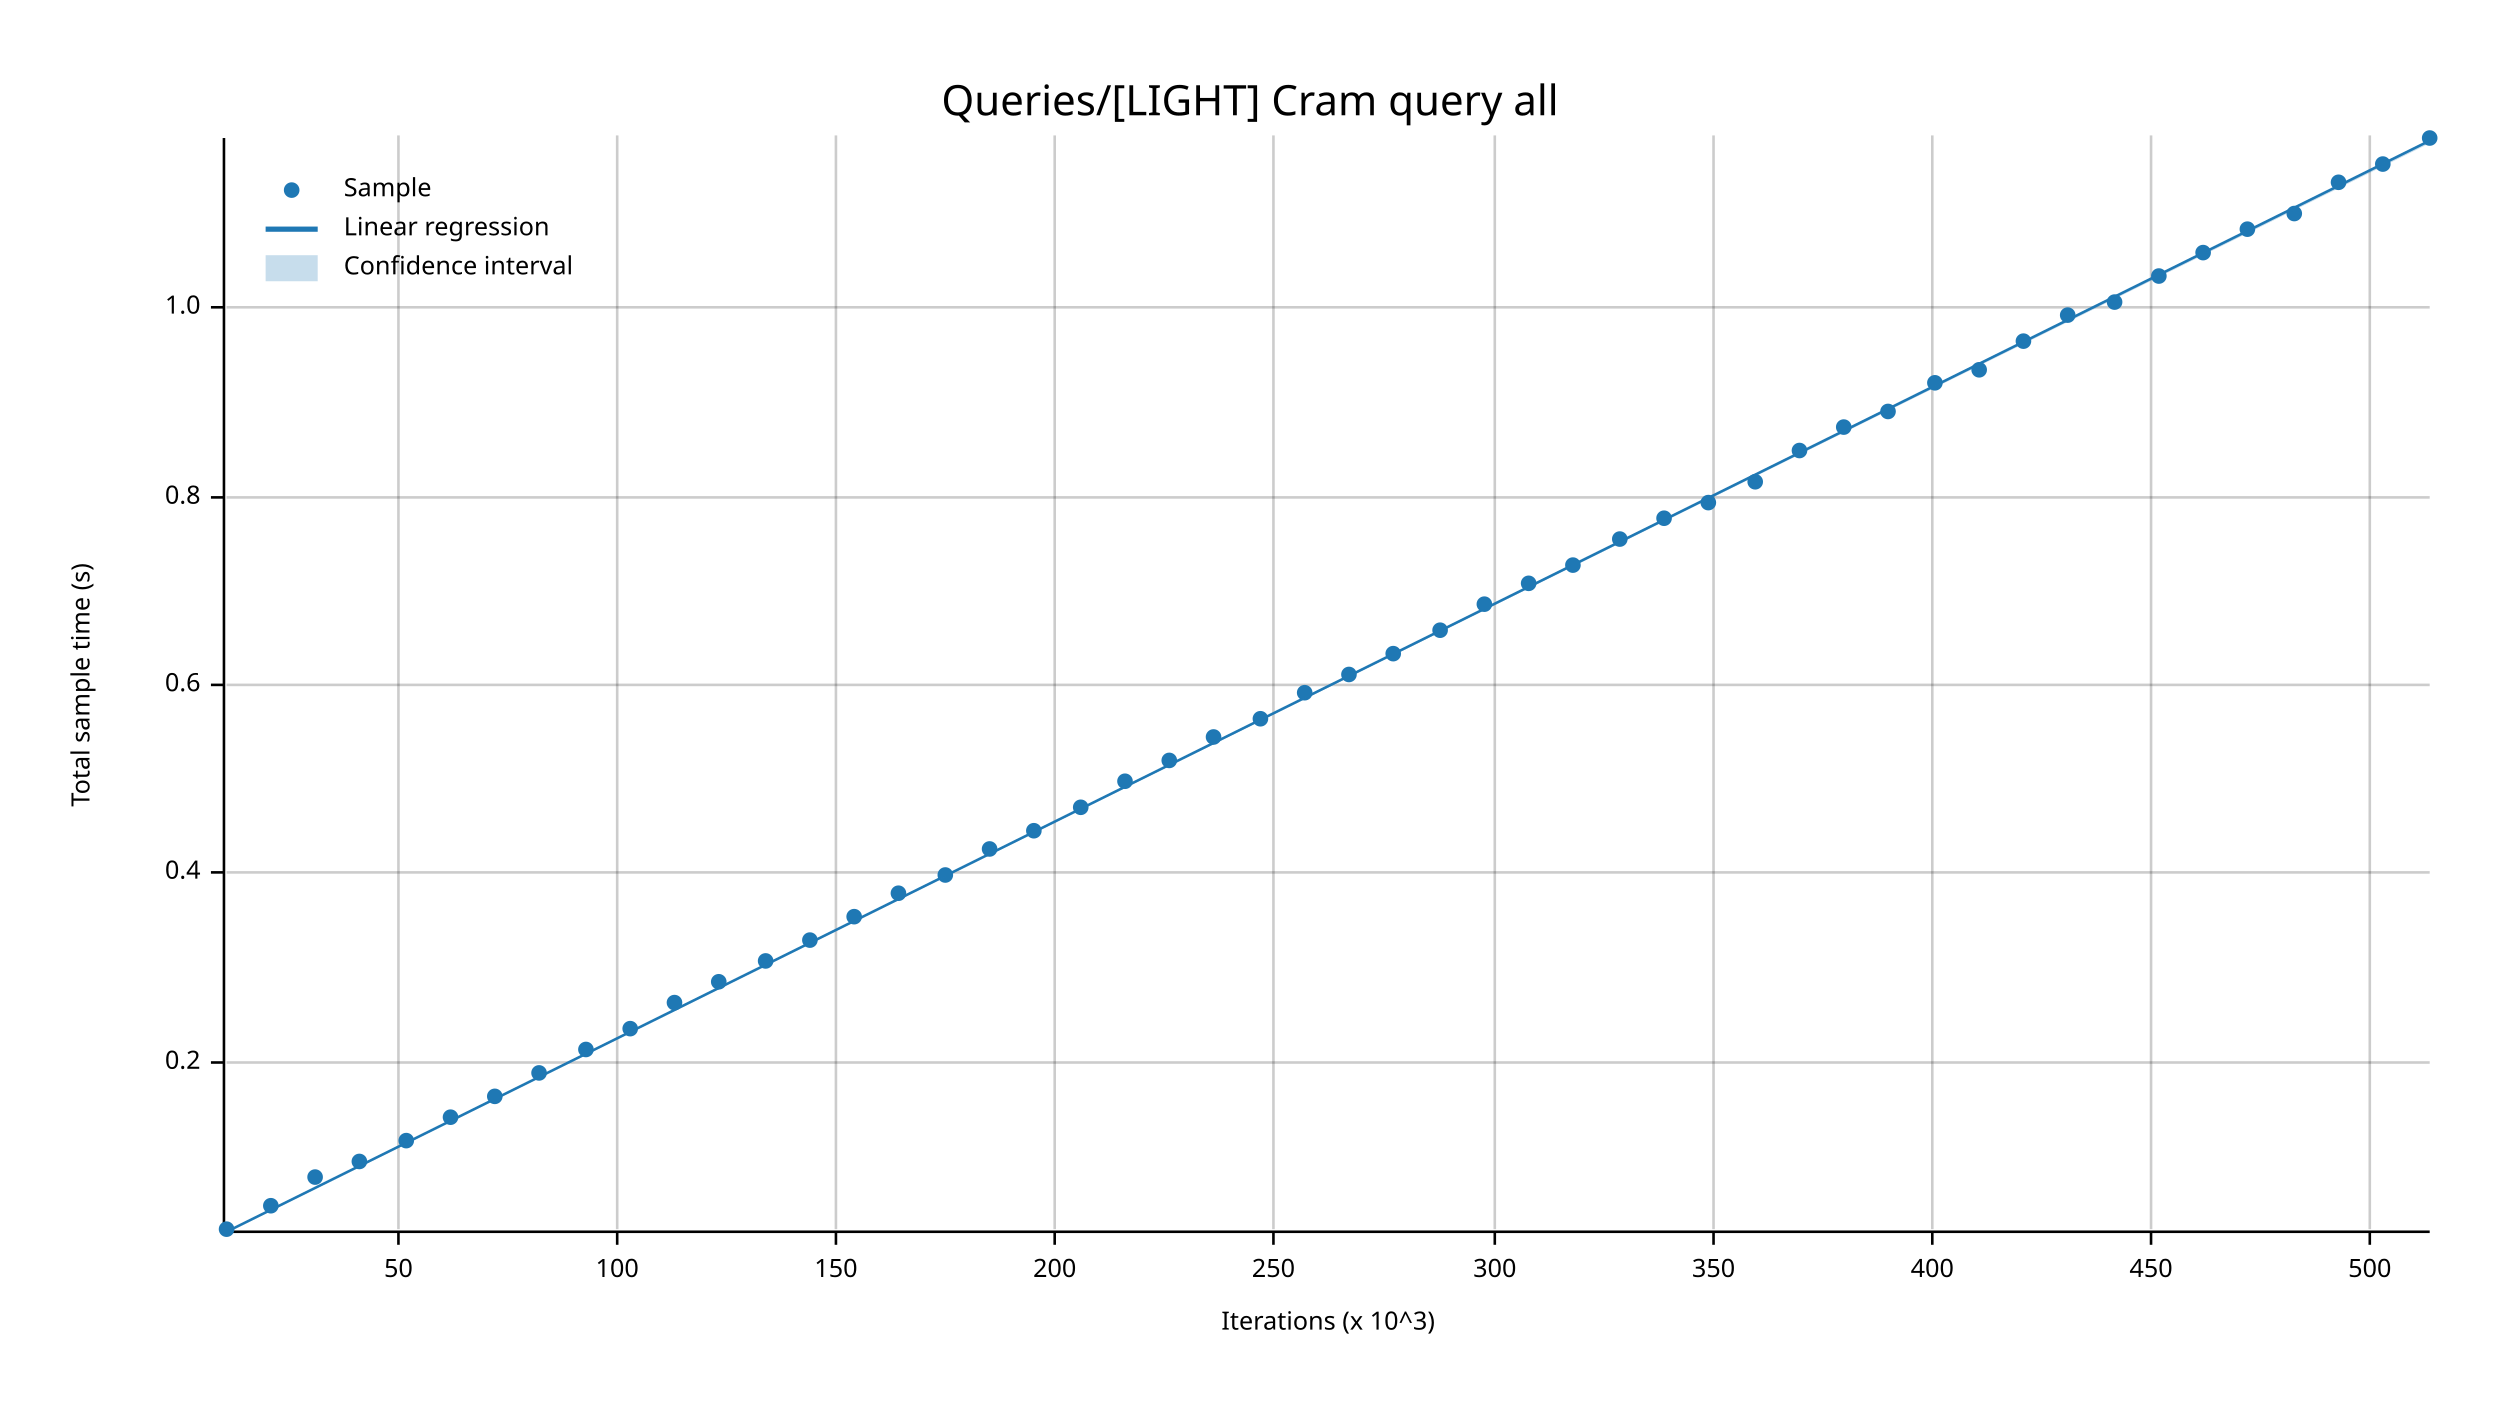
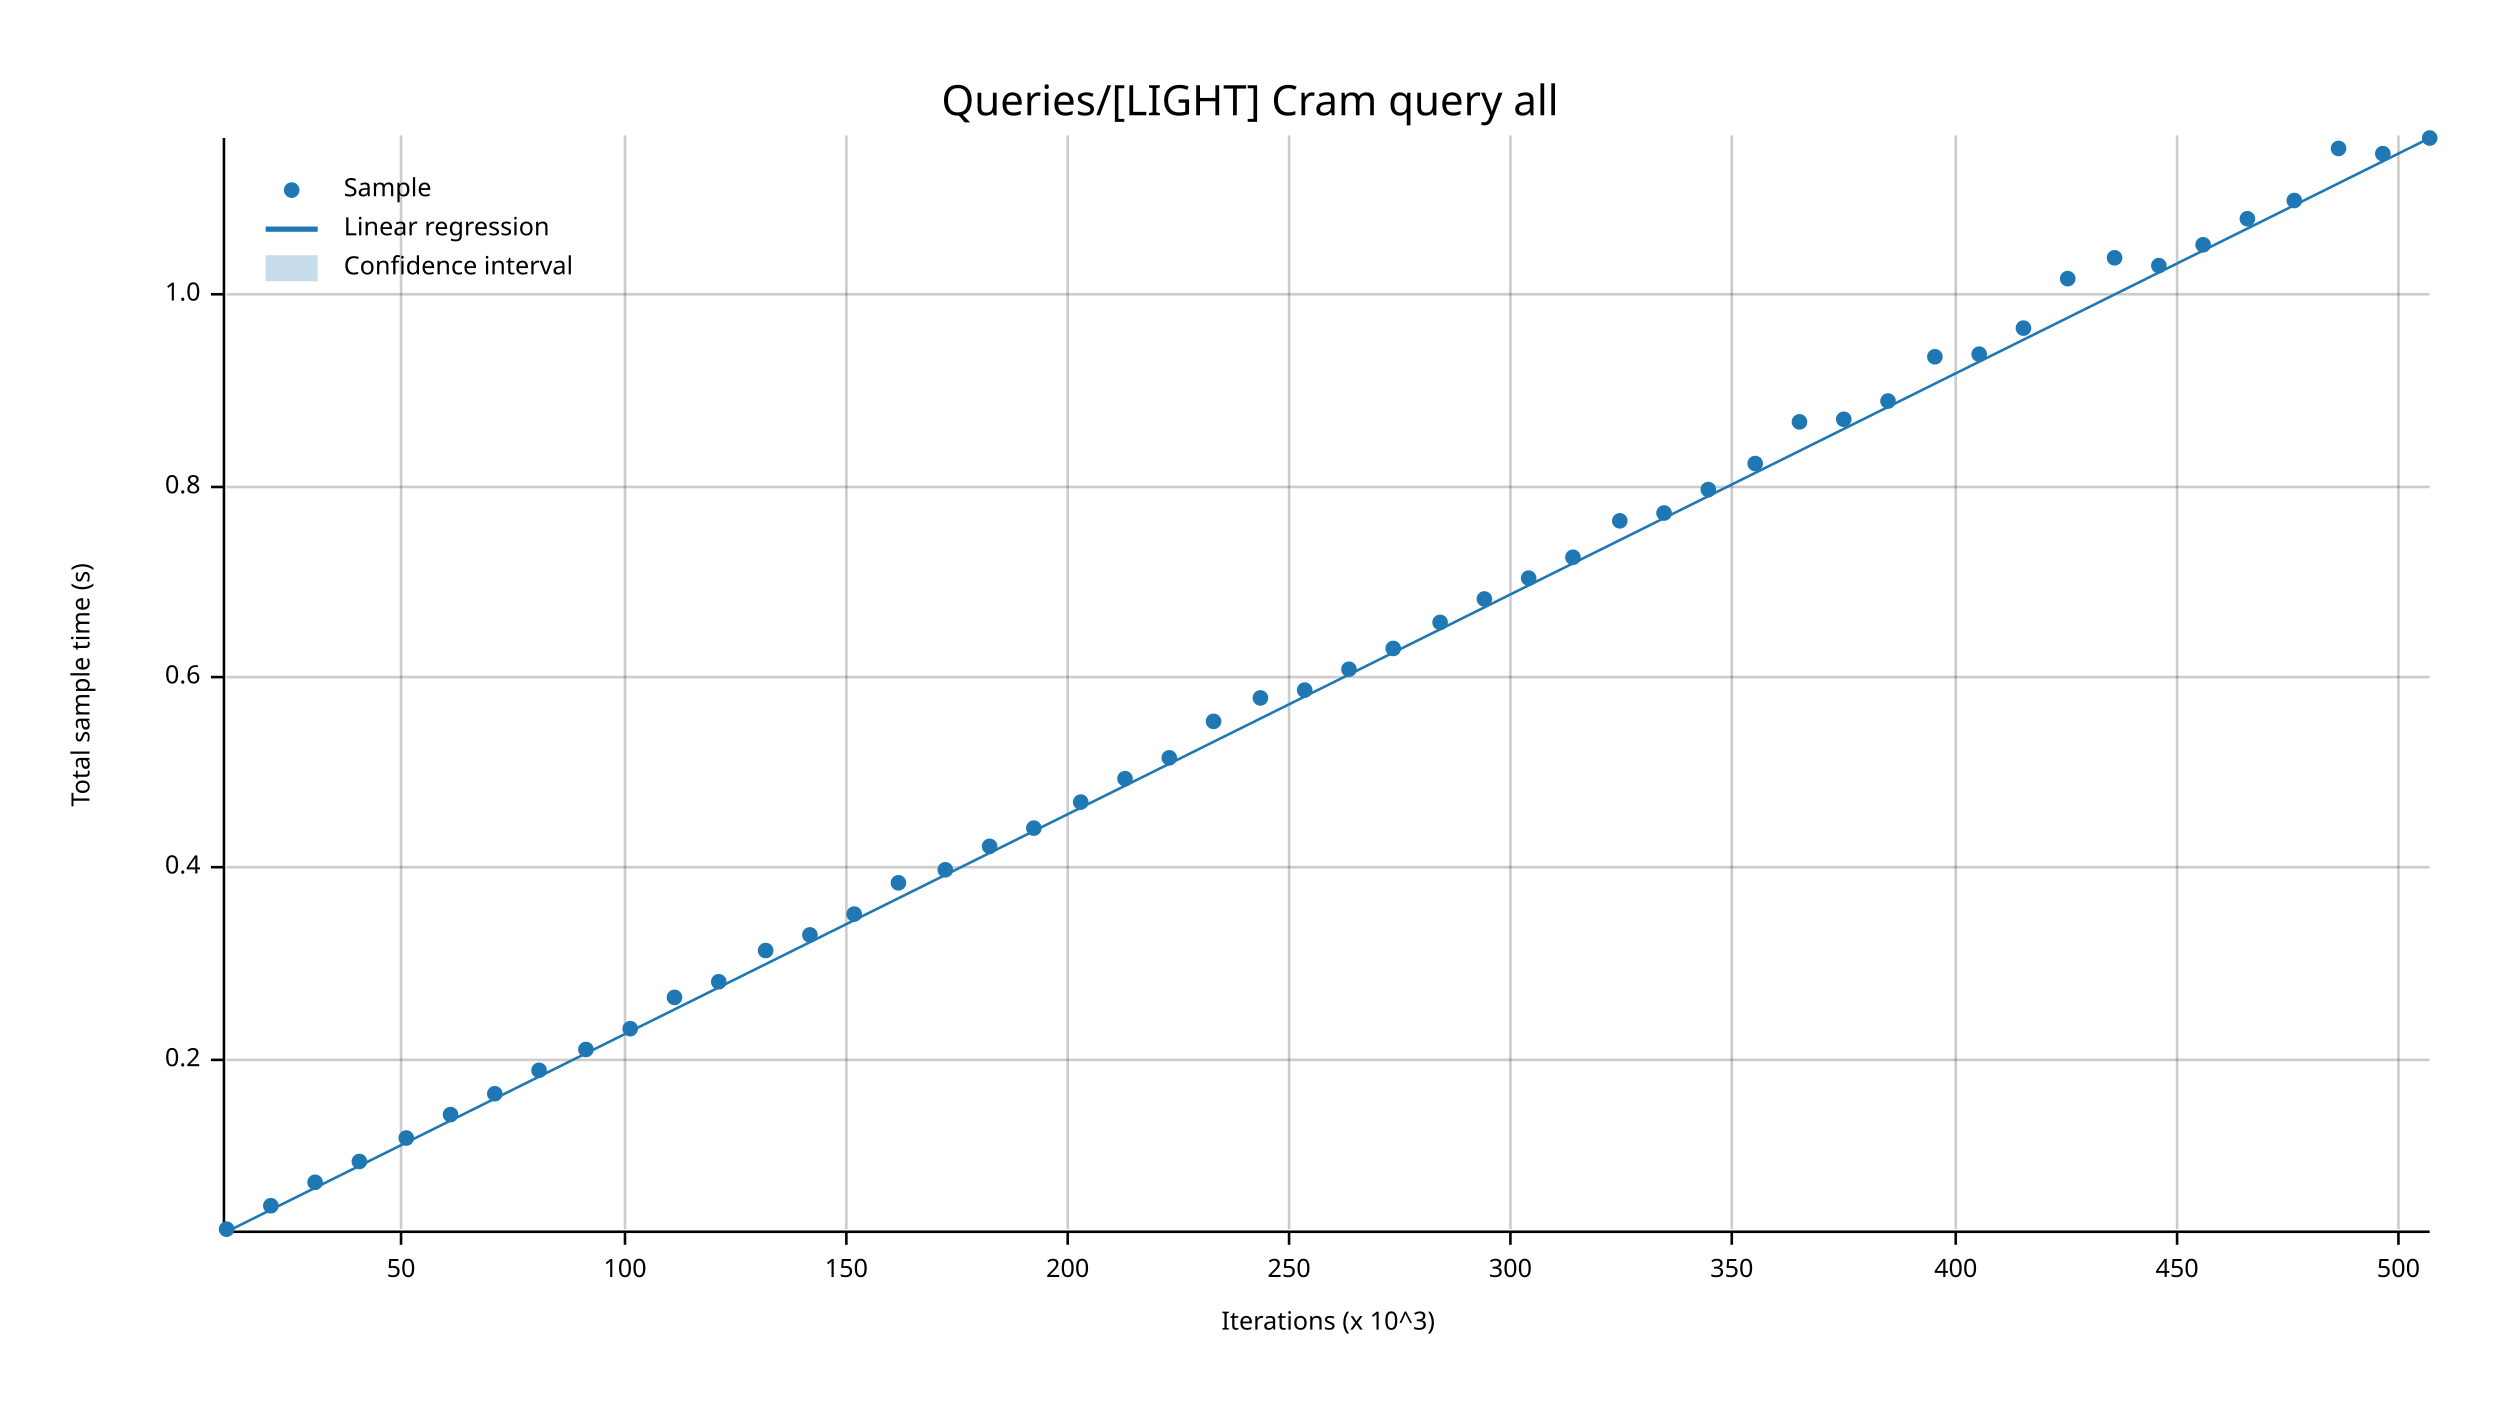
<svg xmlns="http://www.w3.org/2000/svg" width="960" height="540" viewBox="0 0 960 540">
  <text x="480" y="32" dy="0.76em" text-anchor="middle" font-family="sans-serif" font-size="16.129" opacity="1" fill="#000000">
Queries/[LIGHT] Cram query all
</text>
  <text x="27" y="263" dy="0.76em" text-anchor="middle" font-family="sans-serif" font-size="9.677" opacity="1" fill="#000000" transform="rotate(270, 27, 263)">
Total sample time (s)
</text>
  <text x="510" y="513" dy="-0.5ex" text-anchor="middle" font-family="sans-serif" font-size="9.677" opacity="1" fill="#000000">
Iterations (x 10^3)
</text>
-   <line opacity="0.2" stroke="#000000" stroke-width="1" x1="153" y1="472" x2="153" y2="52" />
-   <line opacity="0.2" stroke="#000000" stroke-width="1" x1="237" y1="472" x2="237" y2="52" />
-   <line opacity="0.2" stroke="#000000" stroke-width="1" x1="321" y1="472" x2="321" y2="52" />
-   <line opacity="0.2" stroke="#000000" stroke-width="1" x1="405" y1="472" x2="405" y2="52" />
-   <line opacity="0.2" stroke="#000000" stroke-width="1" x1="489" y1="472" x2="489" y2="52" />
-   <line opacity="0.2" stroke="#000000" stroke-width="1" x1="574" y1="472" x2="574" y2="52" />
-   <line opacity="0.2" stroke="#000000" stroke-width="1" x1="658" y1="472" x2="658" y2="52" />
-   <line opacity="0.2" stroke="#000000" stroke-width="1" x1="742" y1="472" x2="742" y2="52" />
-   <line opacity="0.2" stroke="#000000" stroke-width="1" x1="826" y1="472" x2="826" y2="52" />
-   <line opacity="0.2" stroke="#000000" stroke-width="1" x1="910" y1="472" x2="910" y2="52" />
-   <line opacity="0.2" stroke="#000000" stroke-width="1" x1="87" y1="408" x2="933" y2="408" />
-   <line opacity="0.2" stroke="#000000" stroke-width="1" x1="87" y1="335" x2="933" y2="335" />
-   <line opacity="0.2" stroke="#000000" stroke-width="1" x1="87" y1="263" x2="933" y2="263" />
-   <line opacity="0.2" stroke="#000000" stroke-width="1" x1="87" y1="191" x2="933" y2="191" />
-   <line opacity="0.2" stroke="#000000" stroke-width="1" x1="87" y1="118" x2="933" y2="118" />
+   <line opacity="0.2" stroke="#000000" stroke-width="1" x1="154" y1="472" x2="154" y2="52" />
+   <line opacity="0.2" stroke="#000000" stroke-width="1" x1="240" y1="472" x2="240" y2="52" />
+   <line opacity="0.2" stroke="#000000" stroke-width="1" x1="325" y1="472" x2="325" y2="52" />
+   <line opacity="0.2" stroke="#000000" stroke-width="1" x1="410" y1="472" x2="410" y2="52" />
+   <line opacity="0.2" stroke="#000000" stroke-width="1" x1="495" y1="472" x2="495" y2="52" />
+   <line opacity="0.2" stroke="#000000" stroke-width="1" x1="580" y1="472" x2="580" y2="52" />
+   <line opacity="0.2" stroke="#000000" stroke-width="1" x1="665" y1="472" x2="665" y2="52" />
+   <line opacity="0.2" stroke="#000000" stroke-width="1" x1="751" y1="472" x2="751" y2="52" />
+   <line opacity="0.2" stroke="#000000" stroke-width="1" x1="836" y1="472" x2="836" y2="52" />
+   <line opacity="0.2" stroke="#000000" stroke-width="1" x1="921" y1="472" x2="921" y2="52" />
+   <line opacity="0.2" stroke="#000000" stroke-width="1" x1="87" y1="407" x2="933" y2="407" />
+   <line opacity="0.2" stroke="#000000" stroke-width="1" x1="87" y1="333" x2="933" y2="333" />
+   <line opacity="0.2" stroke="#000000" stroke-width="1" x1="87" y1="260" x2="933" y2="260" />
+   <line opacity="0.2" stroke="#000000" stroke-width="1" x1="87" y1="187" x2="933" y2="187" />
+   <line opacity="0.2" stroke="#000000" stroke-width="1" x1="87" y1="113" x2="933" y2="113" />
  <polyline fill="none" opacity="1" stroke="#000000" stroke-width="1" points="86,53 86,473 " />
-   <text x="77" y="408" dy="0.5ex" text-anchor="end" font-family="sans-serif" font-size="9.677" opacity="1" fill="#000000">
+   <text x="77" y="407" dy="0.5ex" text-anchor="end" font-family="sans-serif" font-size="9.677" opacity="1" fill="#000000">
0.2
</text>
-   <polyline fill="none" opacity="1" stroke="#000000" stroke-width="1" points="81,408 86,408 " />
-   <text x="77" y="335" dy="0.5ex" text-anchor="end" font-family="sans-serif" font-size="9.677" opacity="1" fill="#000000">
+   <polyline fill="none" opacity="1" stroke="#000000" stroke-width="1" points="81,407 86,407 " />
+   <text x="77" y="333" dy="0.5ex" text-anchor="end" font-family="sans-serif" font-size="9.677" opacity="1" fill="#000000">
0.4
</text>
-   <polyline fill="none" opacity="1" stroke="#000000" stroke-width="1" points="81,335 86,335 " />
-   <text x="77" y="263" dy="0.5ex" text-anchor="end" font-family="sans-serif" font-size="9.677" opacity="1" fill="#000000">
+   <polyline fill="none" opacity="1" stroke="#000000" stroke-width="1" points="81,333 86,333 " />
+   <text x="77" y="260" dy="0.5ex" text-anchor="end" font-family="sans-serif" font-size="9.677" opacity="1" fill="#000000">
0.6
</text>
-   <polyline fill="none" opacity="1" stroke="#000000" stroke-width="1" points="81,263 86,263 " />
-   <text x="77" y="191" dy="0.5ex" text-anchor="end" font-family="sans-serif" font-size="9.677" opacity="1" fill="#000000">
+   <polyline fill="none" opacity="1" stroke="#000000" stroke-width="1" points="81,260 86,260 " />
+   <text x="77" y="187" dy="0.5ex" text-anchor="end" font-family="sans-serif" font-size="9.677" opacity="1" fill="#000000">
0.8
</text>
-   <polyline fill="none" opacity="1" stroke="#000000" stroke-width="1" points="81,191 86,191 " />
-   <text x="77" y="118" dy="0.5ex" text-anchor="end" font-family="sans-serif" font-size="9.677" opacity="1" fill="#000000">
+   <polyline fill="none" opacity="1" stroke="#000000" stroke-width="1" points="81,187 86,187 " />
+   <text x="77" y="113" dy="0.5ex" text-anchor="end" font-family="sans-serif" font-size="9.677" opacity="1" fill="#000000">
1.0
</text>
-   <polyline fill="none" opacity="1" stroke="#000000" stroke-width="1" points="81,118 86,118 " />
+   <polyline fill="none" opacity="1" stroke="#000000" stroke-width="1" points="81,113 86,113 " />
  <polyline fill="none" opacity="1" stroke="#000000" stroke-width="1" points="87,473 933,473 " />
-   <text x="153" y="483" dy="0.76em" text-anchor="middle" font-family="sans-serif" font-size="9.677" opacity="1" fill="#000000">
+   <text x="154" y="483" dy="0.76em" text-anchor="middle" font-family="sans-serif" font-size="9.677" opacity="1" fill="#000000">
50
</text>
-   <polyline fill="none" opacity="1" stroke="#000000" stroke-width="1" points="153,473 153,478 " />
-   <text x="237" y="483" dy="0.76em" text-anchor="middle" font-family="sans-serif" font-size="9.677" opacity="1" fill="#000000">
+   <polyline fill="none" opacity="1" stroke="#000000" stroke-width="1" points="154,473 154,478 " />
+   <text x="240" y="483" dy="0.76em" text-anchor="middle" font-family="sans-serif" font-size="9.677" opacity="1" fill="#000000">
100
</text>
-   <polyline fill="none" opacity="1" stroke="#000000" stroke-width="1" points="237,473 237,478 " />
-   <text x="321" y="483" dy="0.76em" text-anchor="middle" font-family="sans-serif" font-size="9.677" opacity="1" fill="#000000">
+   <polyline fill="none" opacity="1" stroke="#000000" stroke-width="1" points="240,473 240,478 " />
+   <text x="325" y="483" dy="0.76em" text-anchor="middle" font-family="sans-serif" font-size="9.677" opacity="1" fill="#000000">
150
</text>
-   <polyline fill="none" opacity="1" stroke="#000000" stroke-width="1" points="321,473 321,478 " />
-   <text x="405" y="483" dy="0.76em" text-anchor="middle" font-family="sans-serif" font-size="9.677" opacity="1" fill="#000000">
+   <polyline fill="none" opacity="1" stroke="#000000" stroke-width="1" points="325,473 325,478 " />
+   <text x="410" y="483" dy="0.76em" text-anchor="middle" font-family="sans-serif" font-size="9.677" opacity="1" fill="#000000">
200
</text>
-   <polyline fill="none" opacity="1" stroke="#000000" stroke-width="1" points="405,473 405,478 " />
-   <text x="489" y="483" dy="0.76em" text-anchor="middle" font-family="sans-serif" font-size="9.677" opacity="1" fill="#000000">
+   <polyline fill="none" opacity="1" stroke="#000000" stroke-width="1" points="410,473 410,478 " />
+   <text x="495" y="483" dy="0.76em" text-anchor="middle" font-family="sans-serif" font-size="9.677" opacity="1" fill="#000000">
250
</text>
-   <polyline fill="none" opacity="1" stroke="#000000" stroke-width="1" points="489,473 489,478 " />
-   <text x="574" y="483" dy="0.76em" text-anchor="middle" font-family="sans-serif" font-size="9.677" opacity="1" fill="#000000">
+   <polyline fill="none" opacity="1" stroke="#000000" stroke-width="1" points="495,473 495,478 " />
+   <text x="580" y="483" dy="0.76em" text-anchor="middle" font-family="sans-serif" font-size="9.677" opacity="1" fill="#000000">
300
</text>
-   <polyline fill="none" opacity="1" stroke="#000000" stroke-width="1" points="574,473 574,478 " />
-   <text x="658" y="483" dy="0.76em" text-anchor="middle" font-family="sans-serif" font-size="9.677" opacity="1" fill="#000000">
+   <polyline fill="none" opacity="1" stroke="#000000" stroke-width="1" points="580,473 580,478 " />
+   <text x="665" y="483" dy="0.76em" text-anchor="middle" font-family="sans-serif" font-size="9.677" opacity="1" fill="#000000">
350
</text>
-   <polyline fill="none" opacity="1" stroke="#000000" stroke-width="1" points="658,473 658,478 " />
-   <text x="742" y="483" dy="0.76em" text-anchor="middle" font-family="sans-serif" font-size="9.677" opacity="1" fill="#000000">
+   <polyline fill="none" opacity="1" stroke="#000000" stroke-width="1" points="665,473 665,478 " />
+   <text x="751" y="483" dy="0.76em" text-anchor="middle" font-family="sans-serif" font-size="9.677" opacity="1" fill="#000000">
400
</text>
-   <polyline fill="none" opacity="1" stroke="#000000" stroke-width="1" points="742,473 742,478 " />
-   <text x="826" y="483" dy="0.76em" text-anchor="middle" font-family="sans-serif" font-size="9.677" opacity="1" fill="#000000">
+   <polyline fill="none" opacity="1" stroke="#000000" stroke-width="1" points="751,473 751,478 " />
+   <text x="836" y="483" dy="0.76em" text-anchor="middle" font-family="sans-serif" font-size="9.677" opacity="1" fill="#000000">
450
</text>
-   <polyline fill="none" opacity="1" stroke="#000000" stroke-width="1" points="826,473 826,478 " />
-   <text x="910" y="483" dy="0.76em" text-anchor="middle" font-family="sans-serif" font-size="9.677" opacity="1" fill="#000000">
+   <polyline fill="none" opacity="1" stroke="#000000" stroke-width="1" points="836,473 836,478 " />
+   <text x="921" y="483" dy="0.76em" text-anchor="middle" font-family="sans-serif" font-size="9.677" opacity="1" fill="#000000">
500
</text>
-   <polyline fill="none" opacity="1" stroke="#000000" stroke-width="1" points="910,473 910,478 " />
+   <polyline fill="none" opacity="1" stroke="#000000" stroke-width="1" points="921,473 921,478 " />
  <circle cx="87" cy="472" r="3" opacity="1" fill="#1F78B4" stroke="none" stroke-width="1" />
  <circle cx="104" cy="463" r="3" opacity="1" fill="#1F78B4" stroke="none" stroke-width="1" />
-   <circle cx="121" cy="452" r="3" opacity="1" fill="#1F78B4" stroke="none" stroke-width="1" />
+   <circle cx="121" cy="454" r="3" opacity="1" fill="#1F78B4" stroke="none" stroke-width="1" />
  <circle cx="138" cy="446" r="3" opacity="1" fill="#1F78B4" stroke="none" stroke-width="1" />
-   <circle cx="156" cy="438" r="3" opacity="1" fill="#1F78B4" stroke="none" stroke-width="1" />
-   <circle cx="173" cy="429" r="3" opacity="1" fill="#1F78B4" stroke="none" stroke-width="1" />
-   <circle cx="190" cy="421" r="3" opacity="1" fill="#1F78B4" stroke="none" stroke-width="1" />
-   <circle cx="207" cy="412" r="3" opacity="1" fill="#1F78B4" stroke="none" stroke-width="1" />
+   <circle cx="156" cy="437" r="3" opacity="1" fill="#1F78B4" stroke="none" stroke-width="1" />
+   <circle cx="173" cy="428" r="3" opacity="1" fill="#1F78B4" stroke="none" stroke-width="1" />
+   <circle cx="190" cy="420" r="3" opacity="1" fill="#1F78B4" stroke="none" stroke-width="1" />
+   <circle cx="207" cy="411" r="3" opacity="1" fill="#1F78B4" stroke="none" stroke-width="1" />
  <circle cx="225" cy="403" r="3" opacity="1" fill="#1F78B4" stroke="none" stroke-width="1" />
  <circle cx="242" cy="395" r="3" opacity="1" fill="#1F78B4" stroke="none" stroke-width="1" />
-   <circle cx="259" cy="385" r="3" opacity="1" fill="#1F78B4" stroke="none" stroke-width="1" />
+   <circle cx="259" cy="383" r="3" opacity="1" fill="#1F78B4" stroke="none" stroke-width="1" />
  <circle cx="276" cy="377" r="3" opacity="1" fill="#1F78B4" stroke="none" stroke-width="1" />
-   <circle cx="294" cy="369" r="3" opacity="1" fill="#1F78B4" stroke="none" stroke-width="1" />
-   <circle cx="311" cy="361" r="3" opacity="1" fill="#1F78B4" stroke="none" stroke-width="1" />
-   <circle cx="328" cy="352" r="3" opacity="1" fill="#1F78B4" stroke="none" stroke-width="1" />
-   <circle cx="345" cy="343" r="3" opacity="1" fill="#1F78B4" stroke="none" stroke-width="1" />
-   <circle cx="363" cy="336" r="3" opacity="1" fill="#1F78B4" stroke="none" stroke-width="1" />
-   <circle cx="380" cy="326" r="3" opacity="1" fill="#1F78B4" stroke="none" stroke-width="1" />
-   <circle cx="397" cy="319" r="3" opacity="1" fill="#1F78B4" stroke="none" stroke-width="1" />
-   <circle cx="415" cy="310" r="3" opacity="1" fill="#1F78B4" stroke="none" stroke-width="1" />
-   <circle cx="432" cy="300" r="3" opacity="1" fill="#1F78B4" stroke="none" stroke-width="1" />
-   <circle cx="449" cy="292" r="3" opacity="1" fill="#1F78B4" stroke="none" stroke-width="1" />
-   <circle cx="466" cy="283" r="3" opacity="1" fill="#1F78B4" stroke="none" stroke-width="1" />
-   <circle cx="484" cy="276" r="3" opacity="1" fill="#1F78B4" stroke="none" stroke-width="1" />
-   <circle cx="501" cy="266" r="3" opacity="1" fill="#1F78B4" stroke="none" stroke-width="1" />
-   <circle cx="518" cy="259" r="3" opacity="1" fill="#1F78B4" stroke="none" stroke-width="1" />
-   <circle cx="535" cy="251" r="3" opacity="1" fill="#1F78B4" stroke="none" stroke-width="1" />
-   <circle cx="553" cy="242" r="3" opacity="1" fill="#1F78B4" stroke="none" stroke-width="1" />
-   <circle cx="570" cy="232" r="3" opacity="1" fill="#1F78B4" stroke="none" stroke-width="1" />
-   <circle cx="587" cy="224" r="3" opacity="1" fill="#1F78B4" stroke="none" stroke-width="1" />
-   <circle cx="604" cy="217" r="3" opacity="1" fill="#1F78B4" stroke="none" stroke-width="1" />
-   <circle cx="622" cy="207" r="3" opacity="1" fill="#1F78B4" stroke="none" stroke-width="1" />
-   <circle cx="639" cy="199" r="3" opacity="1" fill="#1F78B4" stroke="none" stroke-width="1" />
-   <circle cx="656" cy="193" r="3" opacity="1" fill="#1F78B4" stroke="none" stroke-width="1" />
-   <circle cx="674" cy="185" r="3" opacity="1" fill="#1F78B4" stroke="none" stroke-width="1" />
-   <circle cx="691" cy="173" r="3" opacity="1" fill="#1F78B4" stroke="none" stroke-width="1" />
-   <circle cx="708" cy="164" r="3" opacity="1" fill="#1F78B4" stroke="none" stroke-width="1" />
-   <circle cx="725" cy="158" r="3" opacity="1" fill="#1F78B4" stroke="none" stroke-width="1" />
-   <circle cx="743" cy="147" r="3" opacity="1" fill="#1F78B4" stroke="none" stroke-width="1" />
-   <circle cx="760" cy="142" r="3" opacity="1" fill="#1F78B4" stroke="none" stroke-width="1" />
-   <circle cx="777" cy="131" r="3" opacity="1" fill="#1F78B4" stroke="none" stroke-width="1" />
-   <circle cx="794" cy="121" r="3" opacity="1" fill="#1F78B4" stroke="none" stroke-width="1" />
-   <circle cx="812" cy="116" r="3" opacity="1" fill="#1F78B4" stroke="none" stroke-width="1" />
-   <circle cx="829" cy="106" r="3" opacity="1" fill="#1F78B4" stroke="none" stroke-width="1" />
-   <circle cx="846" cy="97" r="3" opacity="1" fill="#1F78B4" stroke="none" stroke-width="1" />
-   <circle cx="863" cy="88" r="3" opacity="1" fill="#1F78B4" stroke="none" stroke-width="1" />
-   <circle cx="881" cy="82" r="3" opacity="1" fill="#1F78B4" stroke="none" stroke-width="1" />
-   <circle cx="898" cy="70" r="3" opacity="1" fill="#1F78B4" stroke="none" stroke-width="1" />
-   <circle cx="915" cy="63" r="3" opacity="1" fill="#1F78B4" stroke="none" stroke-width="1" />
+   <circle cx="294" cy="365" r="3" opacity="1" fill="#1F78B4" stroke="none" stroke-width="1" />
+   <circle cx="311" cy="359" r="3" opacity="1" fill="#1F78B4" stroke="none" stroke-width="1" />
+   <circle cx="328" cy="351" r="3" opacity="1" fill="#1F78B4" stroke="none" stroke-width="1" />
+   <circle cx="345" cy="339" r="3" opacity="1" fill="#1F78B4" stroke="none" stroke-width="1" />
+   <circle cx="363" cy="334" r="3" opacity="1" fill="#1F78B4" stroke="none" stroke-width="1" />
+   <circle cx="380" cy="325" r="3" opacity="1" fill="#1F78B4" stroke="none" stroke-width="1" />
+   <circle cx="397" cy="318" r="3" opacity="1" fill="#1F78B4" stroke="none" stroke-width="1" />
+   <circle cx="415" cy="308" r="3" opacity="1" fill="#1F78B4" stroke="none" stroke-width="1" />
+   <circle cx="432" cy="299" r="3" opacity="1" fill="#1F78B4" stroke="none" stroke-width="1" />
+   <circle cx="449" cy="291" r="3" opacity="1" fill="#1F78B4" stroke="none" stroke-width="1" />
+   <circle cx="466" cy="277" r="3" opacity="1" fill="#1F78B4" stroke="none" stroke-width="1" />
+   <circle cx="484" cy="268" r="3" opacity="1" fill="#1F78B4" stroke="none" stroke-width="1" />
+   <circle cx="501" cy="265" r="3" opacity="1" fill="#1F78B4" stroke="none" stroke-width="1" />
+   <circle cx="518" cy="257" r="3" opacity="1" fill="#1F78B4" stroke="none" stroke-width="1" />
+   <circle cx="535" cy="249" r="3" opacity="1" fill="#1F78B4" stroke="none" stroke-width="1" />
+   <circle cx="553" cy="239" r="3" opacity="1" fill="#1F78B4" stroke="none" stroke-width="1" />
+   <circle cx="570" cy="230" r="3" opacity="1" fill="#1F78B4" stroke="none" stroke-width="1" />
+   <circle cx="587" cy="222" r="3" opacity="1" fill="#1F78B4" stroke="none" stroke-width="1" />
+   <circle cx="604" cy="214" r="3" opacity="1" fill="#1F78B4" stroke="none" stroke-width="1" />
+   <circle cx="622" cy="200" r="3" opacity="1" fill="#1F78B4" stroke="none" stroke-width="1" />
+   <circle cx="639" cy="197" r="3" opacity="1" fill="#1F78B4" stroke="none" stroke-width="1" />
+   <circle cx="656" cy="188" r="3" opacity="1" fill="#1F78B4" stroke="none" stroke-width="1" />
+   <circle cx="674" cy="178" r="3" opacity="1" fill="#1F78B4" stroke="none" stroke-width="1" />
+   <circle cx="691" cy="162" r="3" opacity="1" fill="#1F78B4" stroke="none" stroke-width="1" />
+   <circle cx="708" cy="161" r="3" opacity="1" fill="#1F78B4" stroke="none" stroke-width="1" />
+   <circle cx="725" cy="154" r="3" opacity="1" fill="#1F78B4" stroke="none" stroke-width="1" />
+   <circle cx="743" cy="137" r="3" opacity="1" fill="#1F78B4" stroke="none" stroke-width="1" />
+   <circle cx="760" cy="136" r="3" opacity="1" fill="#1F78B4" stroke="none" stroke-width="1" />
+   <circle cx="777" cy="126" r="3" opacity="1" fill="#1F78B4" stroke="none" stroke-width="1" />
+   <circle cx="794" cy="107" r="3" opacity="1" fill="#1F78B4" stroke="none" stroke-width="1" />
+   <circle cx="812" cy="99" r="3" opacity="1" fill="#1F78B4" stroke="none" stroke-width="1" />
+   <circle cx="829" cy="102" r="3" opacity="1" fill="#1F78B4" stroke="none" stroke-width="1" />
+   <circle cx="846" cy="94" r="3" opacity="1" fill="#1F78B4" stroke="none" stroke-width="1" />
+   <circle cx="863" cy="84" r="3" opacity="1" fill="#1F78B4" stroke="none" stroke-width="1" />
+   <circle cx="881" cy="77" r="3" opacity="1" fill="#1F78B4" stroke="none" stroke-width="1" />
+   <circle cx="898" cy="57" r="3" opacity="1" fill="#1F78B4" stroke="none" stroke-width="1" />
+   <circle cx="915" cy="59" r="3" opacity="1" fill="#1F78B4" stroke="none" stroke-width="1" />
  <circle cx="933" cy="53" r="3" opacity="1" fill="#1F78B4" stroke="none" stroke-width="1" />
-   <polyline fill="none" opacity="1" stroke="#1F78B4" stroke-width="1" points="87,473 933,54 " />
-   <polygon opacity="0.25" fill="#1F78B4" points="87,473 933,55 933,54 " />
+   <polyline fill="none" opacity="1" stroke="#1F78B4" stroke-width="1" points="87,473 933,53 " />
+   <polygon opacity="0.25" fill="#1F78B4" points="87,473 933,53 933,53 " />
  <text x="132" y="68" dy="0.76em" text-anchor="start" font-family="sans-serif" font-size="9.677" opacity="1" fill="#000000">
Sample
</text>
  <text x="132" y="83" dy="0.76em" text-anchor="start" font-family="sans-serif" font-size="9.677" opacity="1" fill="#000000">
Linear regression
</text>
  <text x="132" y="98" dy="0.76em" text-anchor="start" font-family="sans-serif" font-size="9.677" opacity="1" fill="#000000">
Confidence interval
</text>
  <circle cx="112" cy="73" r="3" opacity="1" fill="#1F78B4" stroke="none" stroke-width="1" />
  <polyline fill="none" opacity="1" stroke="#1F78B4" stroke-width="2" points="102,88 122,88 " />
  <rect x="102" y="98" width="20" height="10" opacity="0.25" fill="#1F78B4" stroke="none" />
</svg>
